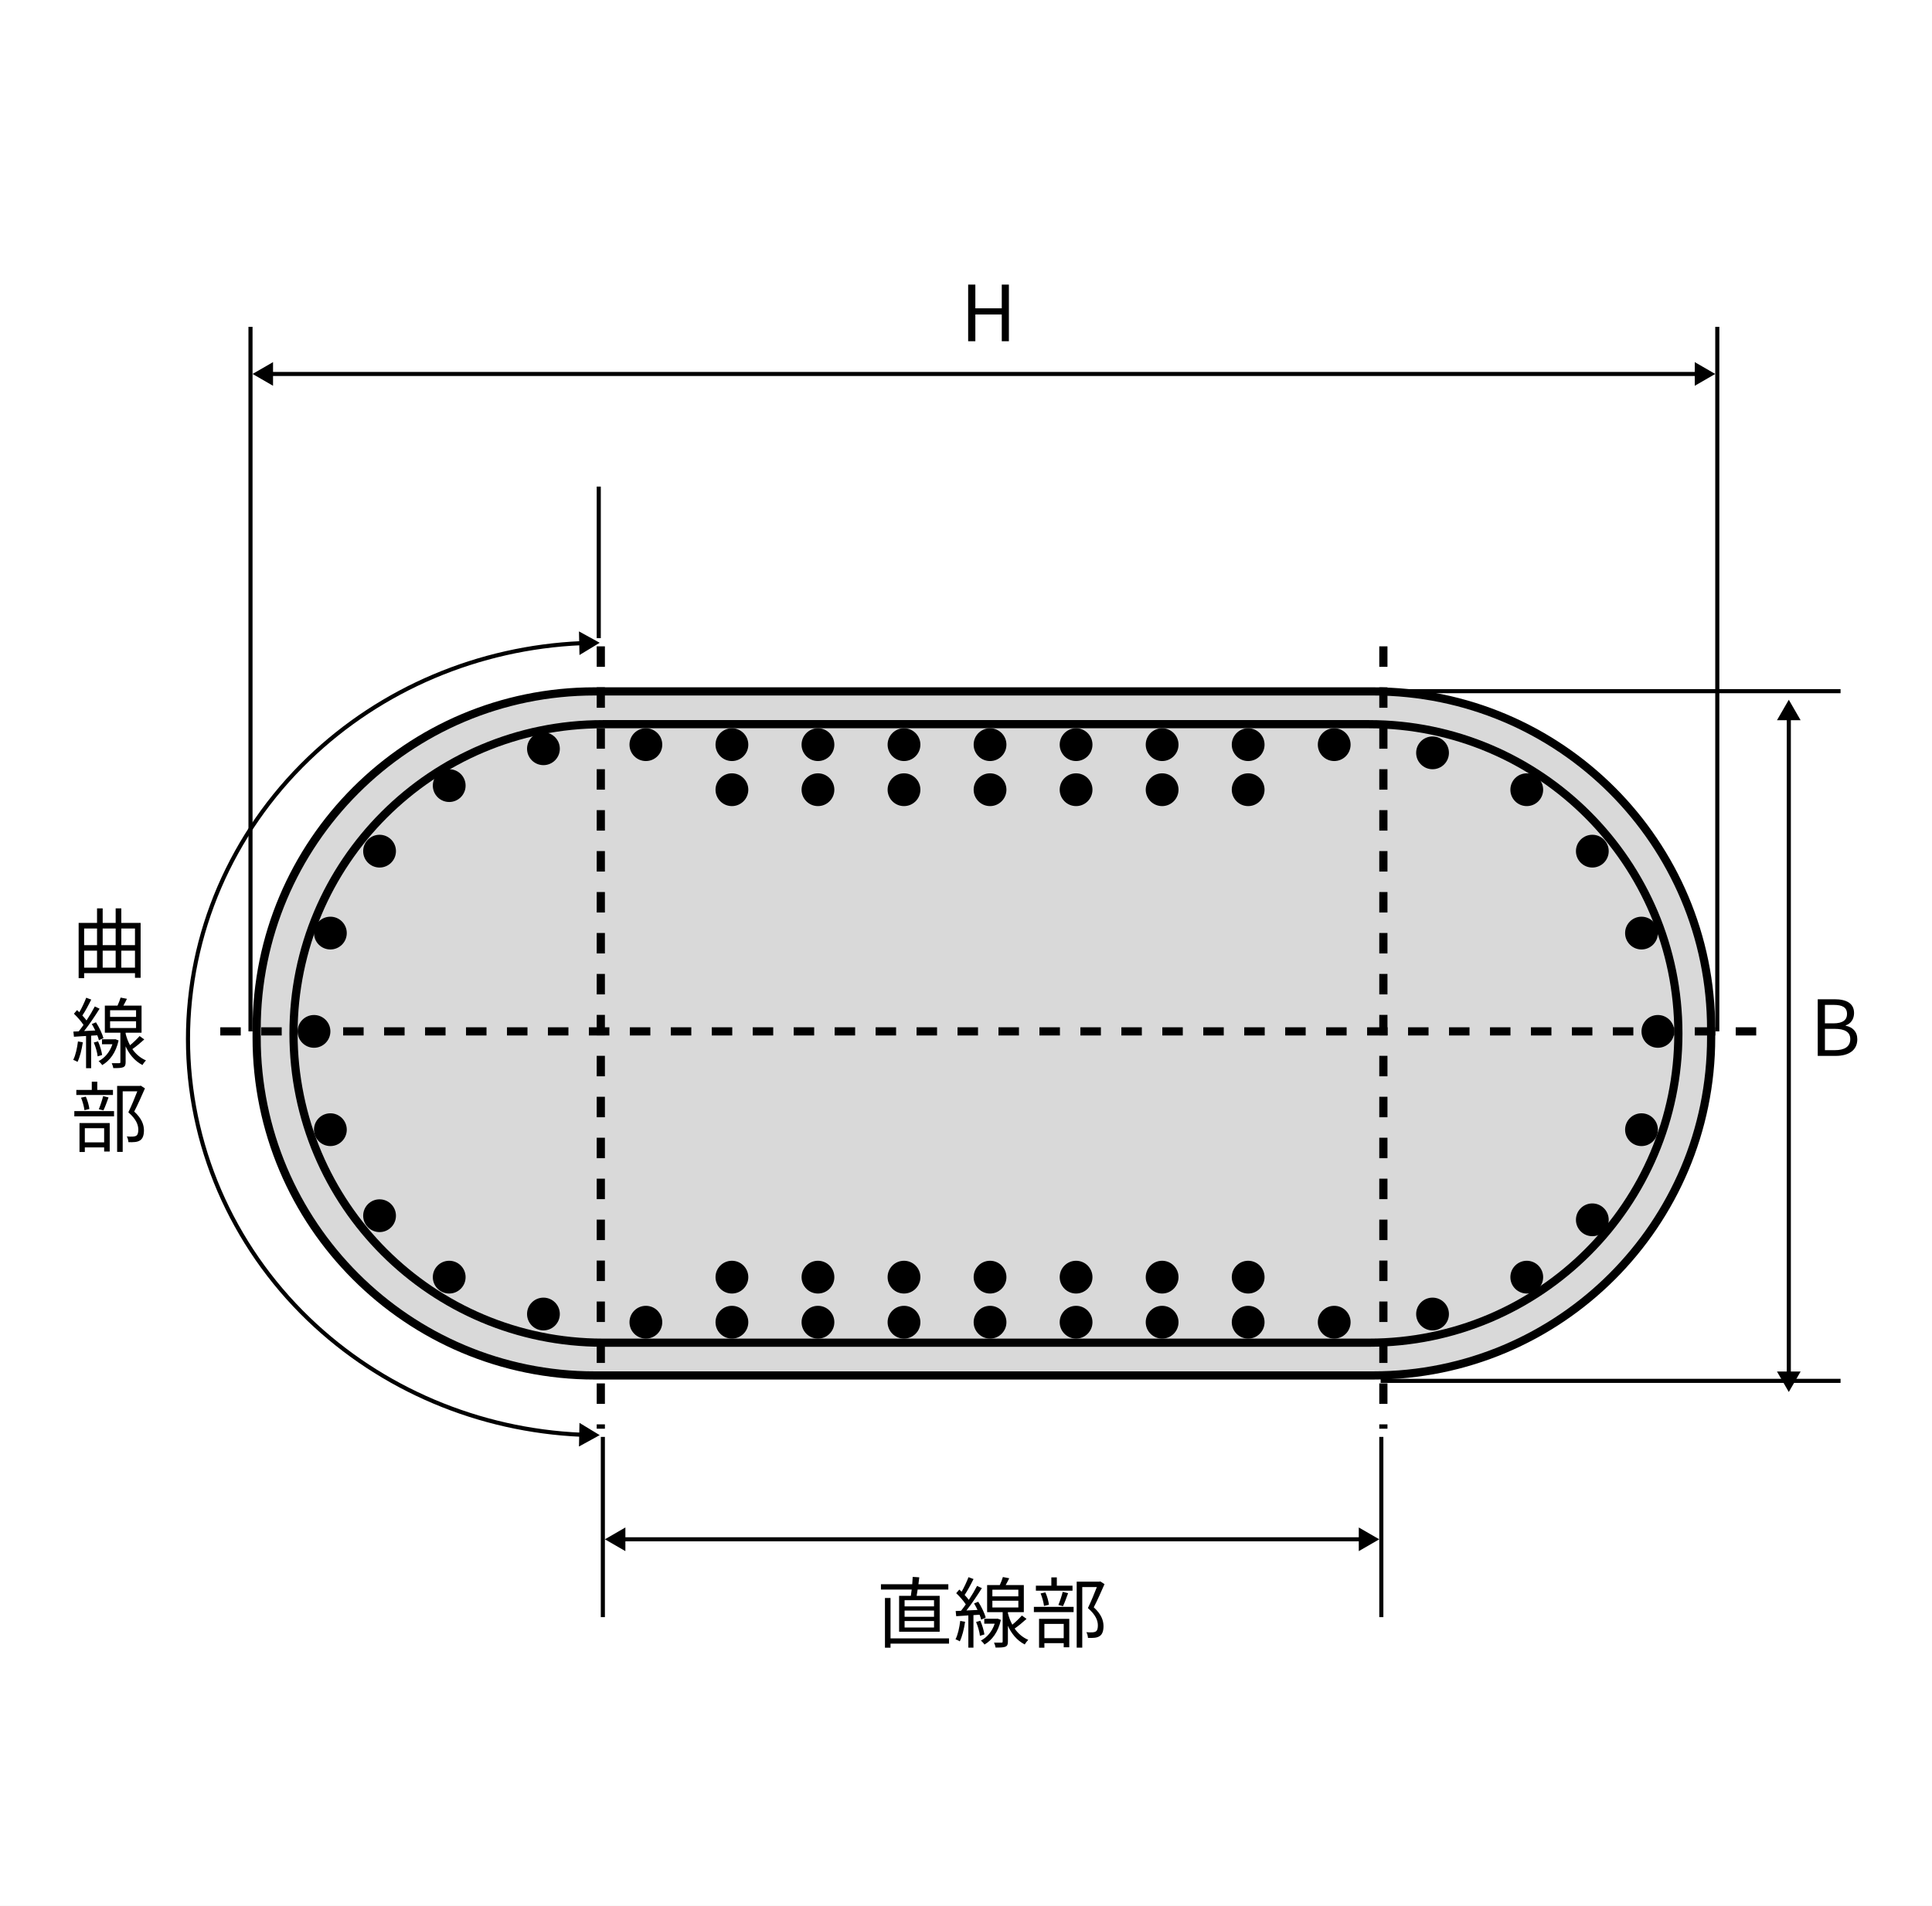
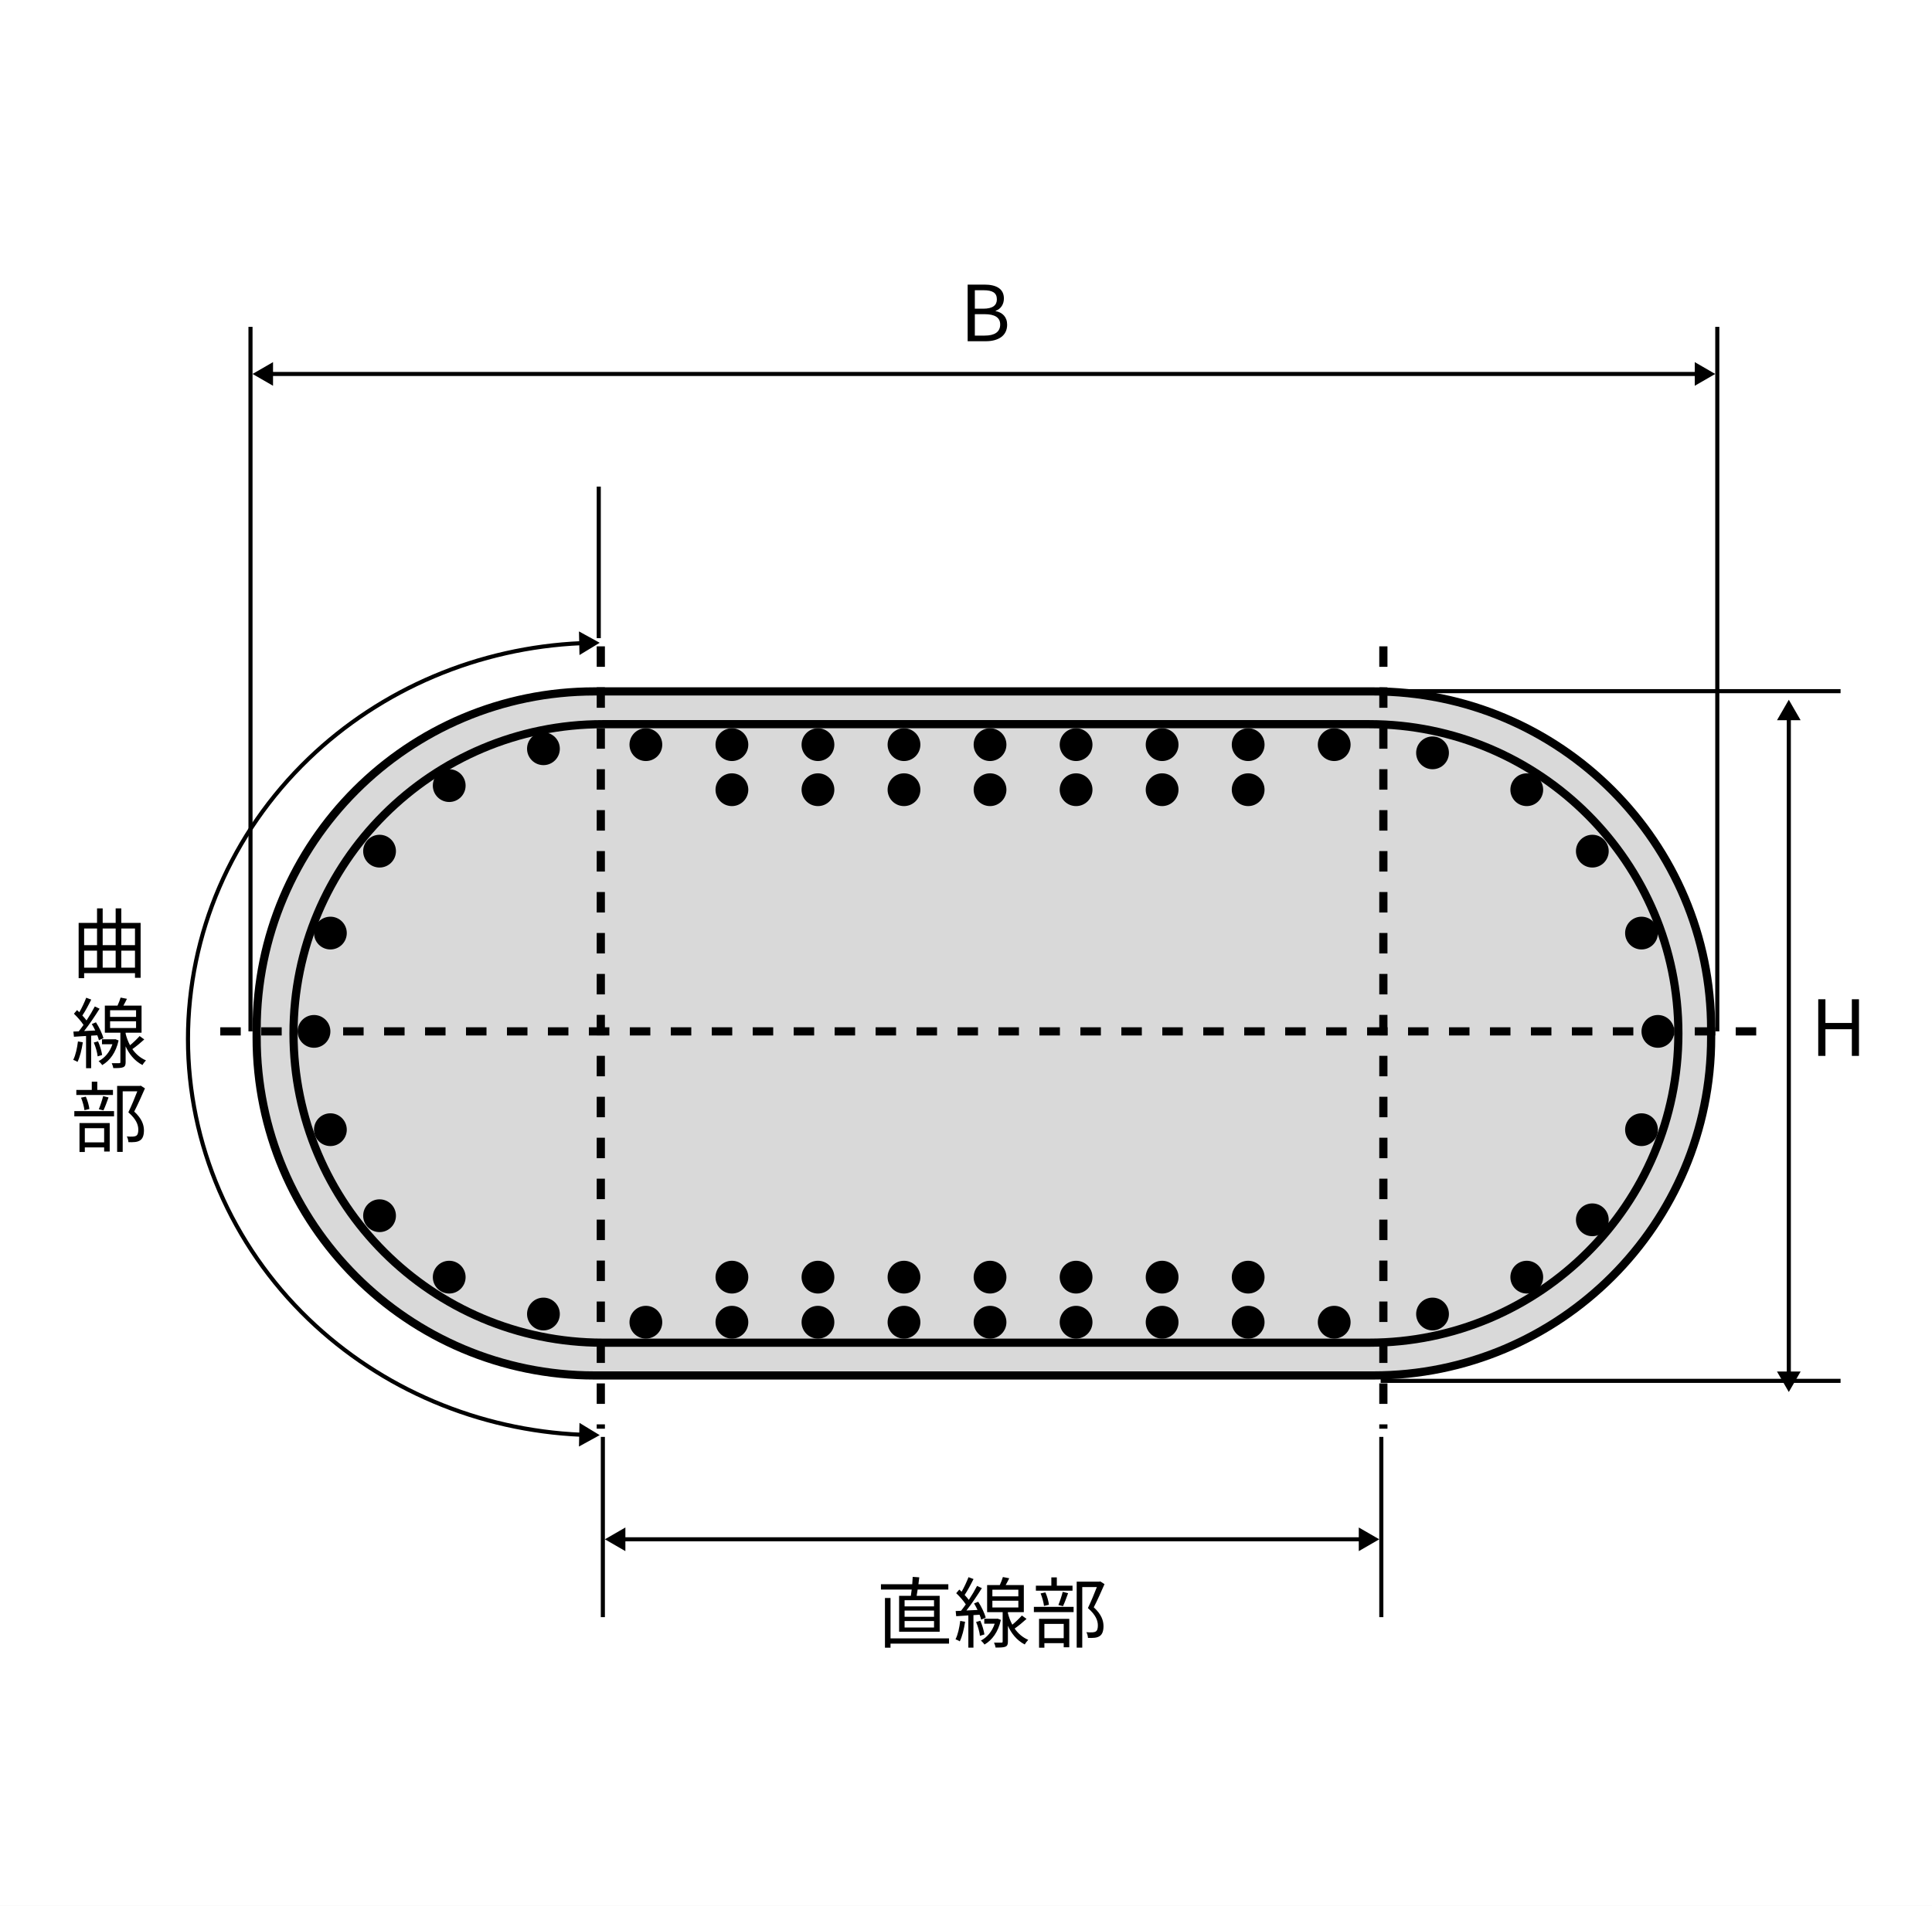
<svg xmlns="http://www.w3.org/2000/svg" width="300" height="296" viewBox="0 0 300 296" fill="none">
  <rect width="300" height="296" fill="white" />
-   <rect x="265.706" y="107.388" width="106.247" height="225.855" rx="52.487" transform="rotate(90 265.706 107.388)" fill="#D9D9D9" stroke="black" stroke-width="1.272" />
-   <rect x="260.616" y="112.48" width="96.068" height="215.039" rx="48.034" transform="rotate(90 260.616 112.48)" fill="#D9D9D9" stroke="black" stroke-width="1.272" />
-   <path d="M93.122 222.905L89.981 221L89.902 224.672L93.122 222.905ZM47.916 204.882L47.695 205.111L47.916 204.882ZM47.916 117.859L48.136 118.088L47.916 117.859ZM93.122 99.836L89.902 98.068L89.981 101.741L93.122 99.836ZM90.274 222.525C74.435 221.843 59.392 215.487 48.136 204.652L47.695 205.111C59.065 216.055 74.256 222.472 90.247 223.161L90.274 222.525ZM48.136 204.652C36.208 193.171 29.508 177.602 29.508 161.37H28.872C28.872 177.779 35.644 193.512 47.695 205.111L48.136 204.652ZM29.508 161.37C29.508 145.139 36.208 129.569 48.136 118.088L47.695 117.63C35.644 129.228 28.872 144.962 28.872 161.37H29.508ZM48.136 118.088C59.392 107.254 74.435 100.898 90.274 100.215L90.247 99.58C74.256 100.269 59.065 106.686 47.695 117.63L48.136 118.088Z" fill="black" />
+   <rect x="265.706" y="107.389" width="106.247" height="225.855" rx="52.487" transform="rotate(90 265.706 107.389)" fill="#D9D9D9" stroke="black" stroke-width="1.272" />
+   <rect x="260.616" y="112.479" width="96.068" height="215.039" rx="48.034" transform="rotate(90 260.616 112.479)" fill="#D9D9D9" stroke="black" stroke-width="1.272" />
+   <path d="M93.121 222.906L89.981 221.001L89.901 224.673L93.121 222.906ZM47.915 204.883L47.694 205.112L47.915 204.883ZM47.915 117.86L48.135 118.089L47.915 117.86ZM93.121 99.837L89.901 98.069L89.981 101.742L93.121 99.837ZM90.273 222.526C74.434 221.844 59.392 215.488 48.135 204.653L47.694 205.112C59.065 216.056 74.255 222.473 90.246 223.162L90.273 222.526ZM48.135 204.653C36.207 193.172 29.508 177.603 29.508 161.371H28.871C28.871 177.78 35.644 193.513 47.694 205.112L48.135 204.653ZM29.508 161.371C29.508 145.14 36.207 129.57 48.135 118.089L47.694 117.631C35.644 129.229 28.871 144.963 28.871 161.371H29.508ZM48.135 118.089C59.392 107.255 74.434 100.899 90.273 100.216L90.246 99.581C74.255 100.27 59.065 106.687 47.694 117.631L48.135 118.089Z" fill="black" />
  <circle cx="100.291" cy="115.66" r="2.545" fill="black" />
  <circle cx="48.758" cy="160.195" r="2.545" fill="black" />
-   <circle cx="51.302" cy="144.926" r="2.545" fill="black" />
-   <circle cx="58.938" cy="132.201" r="2.545" fill="black" />
-   <circle cx="69.753" cy="122.021" r="2.545" fill="black" />
-   <circle cx="84.385" cy="116.297" r="2.545" fill="black" />
-   <circle cx="222.444" cy="116.932" r="2.545" fill="black" />
-   <circle cx="257.436" cy="160.195" r="2.545" fill="black" />
-   <circle cx="222.444" cy="204.094" r="2.545" fill="black" />
+   <circle cx="51.303" cy="144.925" r="2.545" fill="black" />
+   <circle cx="58.937" cy="132.201" r="2.545" fill="black" />
+   <circle cx="69.754" cy="122.021" r="2.545" fill="black" />
+   <circle cx="84.385" cy="116.296" r="2.545" fill="black" />
+   <circle cx="222.443" cy="116.932" r="2.545" fill="black" />
+   <circle cx="257.435" cy="160.195" r="2.545" fill="black" />
+   <circle cx="222.443" cy="204.093" r="2.545" fill="black" />
  <circle cx="237.076" cy="198.367" r="2.545" fill="black" />
  <circle cx="237.076" cy="122.658" r="2.545" fill="black" />
  <circle cx="247.256" cy="132.201" r="2.545" fill="black" />
-   <circle cx="247.256" cy="189.461" r="2.545" fill="black" />
-   <circle cx="254.89" cy="175.463" r="2.545" fill="black" />
-   <circle cx="254.89" cy="144.926" r="2.545" fill="black" />
-   <circle cx="84.385" cy="204.094" r="2.545" fill="black" />
-   <circle cx="69.753" cy="198.367" r="2.545" fill="black" />
-   <circle cx="58.938" cy="188.824" r="2.545" fill="black" />
-   <circle cx="51.302" cy="175.463" r="2.545" fill="black" />
-   <circle cx="113.651" cy="115.66" r="2.545" fill="black" />
+   <circle cx="247.256" cy="189.46" r="2.545" fill="black" />
+   <circle cx="254.891" cy="175.463" r="2.545" fill="black" />
+   <circle cx="254.891" cy="144.925" r="2.545" fill="black" />
+   <circle cx="84.385" cy="204.093" r="2.545" fill="black" />
+   <circle cx="69.754" cy="198.367" r="2.545" fill="black" />
+   <circle cx="58.937" cy="188.824" r="2.545" fill="black" />
+   <circle cx="51.303" cy="175.463" r="2.545" fill="black" />
+   <circle cx="113.65" cy="115.66" r="2.545" fill="black" />
  <circle cx="127.012" cy="115.66" r="2.545" fill="black" />
-   <circle cx="140.372" cy="115.66" r="2.545" fill="black" />
-   <circle cx="153.733" cy="115.66" r="2.545" fill="black" />
-   <circle cx="167.093" cy="115.66" r="2.545" fill="black" />
-   <circle cx="180.454" cy="115.66" r="2.545" fill="black" />
+   <circle cx="140.371" cy="115.66" r="2.545" fill="black" />
+   <circle cx="153.732" cy="115.66" r="2.545" fill="black" />
+   <circle cx="167.094" cy="115.66" r="2.545" fill="black" />
+   <circle cx="180.453" cy="115.66" r="2.545" fill="black" />
  <circle cx="193.814" cy="115.66" r="2.545" fill="black" />
-   <circle cx="207.175" cy="115.66" r="2.545" fill="black" />
-   <circle cx="100.291" cy="205.365" r="2.545" fill="black" />
-   <circle cx="113.651" cy="205.365" r="2.545" fill="black" />
-   <circle cx="127.012" cy="205.365" r="2.545" fill="black" />
-   <circle cx="140.372" cy="205.365" r="2.545" fill="black" />
-   <circle cx="153.733" cy="205.365" r="2.545" fill="black" />
-   <circle cx="167.093" cy="205.365" r="2.545" fill="black" />
-   <circle cx="180.454" cy="205.365" r="2.545" fill="black" />
-   <circle cx="193.814" cy="205.365" r="2.545" fill="black" />
-   <circle cx="207.175" cy="205.365" r="2.545" fill="black" />
-   <line x1="266.66" y1="160.193" x2="266.66" y2="50.765" stroke="black" stroke-width="0.636" />
-   <line x1="214.491" y1="251.172" x2="214.491" y2="223.179" stroke="black" stroke-width="0.636" />
-   <line x1="93.61" y1="251.172" x2="93.61" y2="223.179" stroke="black" stroke-width="0.636" />
-   <line x1="92.974" y1="99.117" x2="92.974" y2="75.577" stroke="black" stroke-width="0.636" />
-   <line x1="214.386" y1="107.352" x2="285.801" y2="107.352" stroke="black" stroke-width="0.636" />
-   <line x1="214.386" y1="214.475" x2="285.801" y2="214.475" stroke="black" stroke-width="0.636" />
-   <line x1="38.897" y1="160.193" x2="38.897" y2="50.765" stroke="black" stroke-width="0.636" />
-   <path d="M39.215 58.082L42.397 59.919L42.397 56.245L39.215 58.082ZM266.343 58.082L263.162 56.245L263.162 59.919L266.343 58.082ZM42.078 58.4L263.48 58.4L263.48 57.764L42.078 57.764L42.078 58.4Z" fill="black" />
-   <path d="M93.928 239.084L97.109 240.921L97.109 237.247L93.928 239.084ZM214.172 239.084L210.991 237.247L210.991 240.921L214.172 239.084ZM96.791 239.402L211.309 239.402L211.309 238.766L96.791 238.766L96.791 239.402Z" fill="black" />
-   <path d="M277.765 108.686L275.928 111.867L279.601 111.867L277.765 108.686ZM277.765 216.205L279.601 213.024L275.928 213.024L277.765 216.205ZM277.447 111.548L277.447 213.342L278.083 213.342L278.083 111.548L277.447 111.548Z" fill="black" />
-   <path d="M150.335 53V44.204H151.451V47.888H155.555V44.204H156.659V53H155.555V48.848H151.451V53H150.335Z" fill="black" />
-   <path d="M282.257 164V155.204H284.873C286.661 155.204 287.897 155.804 287.897 157.352C287.897 158.228 287.429 158.996 286.601 159.26V159.32C287.657 159.524 288.401 160.22 288.401 161.42C288.401 163.148 287.033 164 285.065 164H282.257ZM283.373 158.948H284.681C286.193 158.948 286.805 158.384 286.805 157.496C286.805 156.464 286.097 156.08 284.729 156.08H283.373V158.948ZM283.373 163.112H284.909C286.421 163.112 287.309 162.572 287.309 161.384C287.309 160.292 286.445 159.8 284.909 159.8H283.373V163.112Z" fill="black" />
+   <circle cx="207.174" cy="115.66" r="2.545" fill="black" />
+   <circle cx="100.291" cy="205.366" r="2.545" fill="black" />
+   <circle cx="113.65" cy="205.366" r="2.545" fill="black" />
+   <circle cx="127.012" cy="205.366" r="2.545" fill="black" />
+   <circle cx="140.371" cy="205.366" r="2.545" fill="black" />
+   <circle cx="153.732" cy="205.366" r="2.545" fill="black" />
+   <circle cx="167.094" cy="205.366" r="2.545" fill="black" />
+   <circle cx="180.453" cy="205.366" r="2.545" fill="black" />
+   <circle cx="193.814" cy="205.366" r="2.545" fill="black" />
+   <circle cx="207.174" cy="205.365" r="2.545" fill="black" />
+   <line x1="266.66" y1="160.194" x2="266.66" y2="50.766" stroke="black" stroke-width="0.636" />
+   <line x1="214.49" y1="251.173" x2="214.49" y2="223.18" stroke="black" stroke-width="0.636" />
+   <line x1="93.61" y1="251.173" x2="93.61" y2="223.18" stroke="black" stroke-width="0.636" />
+   <line x1="92.975" y1="99.118" x2="92.975" y2="75.578" stroke="black" stroke-width="0.636" />
+   <line x1="214.387" y1="107.351" x2="285.802" y2="107.351" stroke="black" stroke-width="0.636" />
+   <line x1="214.387" y1="214.474" x2="285.802" y2="214.474" stroke="black" stroke-width="0.636" />
+   <line x1="38.897" y1="160.194" x2="38.897" y2="50.766" stroke="black" stroke-width="0.636" />
+   <path d="M39.215 58.083L42.396 59.919L42.396 56.246L39.215 58.083ZM266.342 58.083L263.161 56.246L263.161 59.919L266.342 58.083ZM42.078 58.401L263.479 58.401L263.479 57.764L42.078 57.764L42.078 58.401Z" fill="black" />
+   <path d="M93.928 239.084L97.109 240.921L97.109 237.248L93.928 239.084ZM214.172 239.084L210.991 237.248L210.991 240.921L214.172 239.084ZM96.791 239.403L211.309 239.403L211.309 238.766L96.791 238.766L96.791 239.403Z" fill="black" />
+   <path d="M277.766 108.686L275.929 111.867L279.602 111.867L277.766 108.686ZM277.766 216.206L279.602 213.025L275.929 213.025L277.766 216.206ZM277.448 111.549L277.448 213.343L278.084 213.343L278.084 111.549L277.448 111.549Z" fill="black" />
+   <path d="M150.257 53V44.204H152.861C154.649 44.204 155.885 44.816 155.885 46.364C155.885 47.228 155.429 47.996 154.601 48.272V48.32C155.657 48.524 156.389 49.232 156.389 50.432C156.389 52.148 155.021 53 153.065 53H150.257ZM151.373 47.948H152.669C154.181 47.948 154.793 47.396 154.793 46.496C154.793 45.464 154.097 45.08 152.729 45.08H151.373V47.948ZM151.373 52.124H152.909C154.409 52.124 155.309 51.584 155.309 50.396C155.309 49.304 154.445 48.8 152.909 48.8H151.373V52.124Z" fill="black" />
+   <path d="M282.335 164V155.204H283.451V158.888H287.555V155.204H288.659V164H287.555V159.86H283.451V164H282.335Z" fill="black" />
  <path d="M145.036 249.504V248.544H140.464V249.504H145.036ZM145.036 251.124V250.152H140.464V251.124H145.036ZM145.036 252.78V251.772H140.464V252.78H145.036ZM139.612 247.86H141.436C141.484 247.56 141.532 247.236 141.568 246.888H136.792V246.06H141.652C141.688 245.652 141.712 245.256 141.724 244.92L142.744 244.992C142.708 245.34 142.66 245.7 142.612 246.06H147.256V246.888H142.492C142.444 247.236 142.384 247.56 142.336 247.86H145.912V253.44H139.612V247.86ZM147.364 254.472V255.288H138.28V255.924H137.416V248.196H138.28V254.472H147.364ZM149.104 251.76L149.86 251.892C149.692 253.02 149.416 254.172 149.032 254.94C148.9 254.832 148.54 254.676 148.372 254.616C148.744 253.884 148.972 252.804 149.104 251.76ZM152.104 250.8L151.156 250.86V255.912H150.364V250.908L148.48 251.028L148.396 250.224L149.224 250.188C149.464 249.888 149.716 249.552 149.968 249.192C149.62 248.652 149.02 247.968 148.48 247.452L148.96 246.888C149.08 246.996 149.2 247.104 149.32 247.224C149.716 246.54 150.136 245.628 150.388 244.968L151.168 245.256C150.76 246.084 150.244 247.056 149.788 247.728C150.04 247.992 150.256 248.256 150.436 248.496C150.928 247.752 151.384 246.972 151.72 246.324L152.464 246.672C151.78 247.764 150.88 249.12 150.064 250.14L151.792 250.056C151.624 249.708 151.444 249.36 151.252 249.048L151.9 248.784C152.404 249.552 152.884 250.584 153.064 251.244L152.356 251.568C152.308 251.34 152.224 251.076 152.104 250.8ZM151.564 251.928L152.224 251.736C152.524 252.408 152.776 253.284 152.86 253.86L152.164 254.076C152.104 253.5 151.864 252.612 151.564 251.928ZM154.924 251.412L155.416 251.604C154.996 253.5 154.048 254.748 152.872 255.432C152.752 255.24 152.476 254.94 152.308 254.82C153.268 254.316 154.048 253.416 154.456 252.192H152.836V251.424H154.792L154.924 251.412ZM154.096 248.628V249.672H158.128V248.628H154.096ZM154.096 246.912V247.944H158.128V246.912H154.096ZM158.68 250.92L159.4 251.448C158.836 251.964 158.14 252.54 157.552 252.948C158.056 253.668 158.74 254.304 159.664 254.7C159.508 254.868 159.244 255.192 159.124 255.42C157.84 254.76 157.012 253.644 156.508 252.516V254.964C156.508 255.408 156.424 255.636 156.112 255.768C155.812 255.888 155.344 255.9 154.588 255.9C154.564 255.684 154.456 255.348 154.348 255.132C154.876 255.144 155.368 255.144 155.5 255.132C155.656 255.132 155.692 255.096 155.692 254.964V250.404H153.28V246.192H155.248C155.44 245.784 155.62 245.304 155.728 244.944L156.712 245.136C156.544 245.496 156.34 245.868 156.16 246.192H158.98V250.404H156.508V250.56C156.652 251.148 156.88 251.772 157.192 252.348C157.72 251.916 158.308 251.34 158.68 250.92ZM166.54 246.288V247.068H160.852V246.288H163.252V245.004H164.104V246.288H166.54ZM165.064 249.468L164.344 249.288C164.572 248.736 164.872 247.848 165.016 247.248L165.856 247.452C165.604 248.148 165.316 248.94 165.064 249.468ZM162.88 249.252L162.112 249.432C162.052 248.904 161.836 248.1 161.584 247.488L162.328 247.332C162.604 247.92 162.82 248.736 162.88 249.252ZM165.172 252.228H162.172V254.436H165.172V252.228ZM161.344 255.924V251.436H166.036V255.852H165.172V255.216H162.172V255.924H161.344ZM160.54 250.392V249.576H166.708V250.392H160.54ZM170.86 245.628L171.508 246.048C171.016 247.176 170.404 248.556 169.84 249.648C171.04 250.752 171.34 251.7 171.352 252.552C171.352 253.284 171.184 253.836 170.764 254.112C170.548 254.256 170.296 254.34 169.984 254.376C169.684 254.412 169.288 254.412 168.94 254.4C168.928 254.148 168.844 253.764 168.688 253.512C169.06 253.548 169.384 253.548 169.636 253.536C169.816 253.524 170.008 253.488 170.152 253.404C170.404 253.248 170.476 252.888 170.476 252.456C170.476 251.7 170.14 250.812 168.928 249.768C169.42 248.76 169.948 247.464 170.32 246.504H168.052V255.912H167.188V245.664H170.716L170.86 245.628Z" fill="black" />
  <path d="M18.836 150.292H20.96V147.652H18.836V150.292ZM13.064 147.652V150.292H15.068V147.652H13.064ZM15.068 144.22H13.064V146.8H15.068V144.22ZM17.96 147.652H15.944V150.292H17.96V147.652ZM17.96 144.22H15.944V146.8H17.96V144.22ZM20.96 144.22H18.836V146.8H20.96V144.22ZM18.836 143.344H21.836V151.876H20.96V151.156H13.064V151.924H12.212V143.344H15.068V141.088H15.944V143.344H17.96V141.088H18.836V143.344ZM12.104 161.76L12.86 161.892C12.692 163.02 12.416 164.172 12.032 164.94C11.9 164.832 11.54 164.676 11.372 164.616C11.744 163.884 11.972 162.804 12.104 161.76ZM15.104 160.8L14.156 160.86V165.912H13.364V160.908L11.48 161.028L11.396 160.224L12.224 160.188C12.464 159.888 12.716 159.552 12.968 159.192C12.62 158.652 12.02 157.968 11.48 157.452L11.96 156.888C12.08 156.996 12.2 157.104 12.32 157.224C12.716 156.54 13.136 155.628 13.388 154.968L14.168 155.256C13.76 156.084 13.244 157.056 12.788 157.728C13.04 157.992 13.256 158.256 13.436 158.496C13.928 157.752 14.384 156.972 14.72 156.324L15.464 156.672C14.78 157.764 13.88 159.12 13.064 160.14L14.792 160.056C14.624 159.708 14.444 159.36 14.252 159.048L14.9 158.784C15.404 159.552 15.884 160.584 16.064 161.244L15.356 161.568C15.308 161.34 15.224 161.076 15.104 160.8ZM14.564 161.928L15.224 161.736C15.524 162.408 15.776 163.284 15.86 163.86L15.164 164.076C15.104 163.5 14.864 162.612 14.564 161.928ZM17.924 161.412L18.416 161.604C17.996 163.5 17.048 164.748 15.872 165.432C15.752 165.24 15.476 164.94 15.308 164.82C16.268 164.316 17.048 163.416 17.456 162.192H15.836V161.424H17.792L17.924 161.412ZM17.096 158.628V159.672H21.128V158.628H17.096ZM17.096 156.912V157.944H21.128V156.912H17.096ZM21.68 160.92L22.4 161.448C21.836 161.964 21.14 162.54 20.552 162.948C21.056 163.668 21.74 164.304 22.664 164.7C22.508 164.868 22.244 165.192 22.124 165.42C20.84 164.76 20.012 163.644 19.508 162.516V164.964C19.508 165.408 19.424 165.636 19.112 165.768C18.812 165.888 18.344 165.9 17.588 165.9C17.564 165.684 17.456 165.348 17.348 165.132C17.876 165.144 18.368 165.144 18.5 165.132C18.656 165.132 18.692 165.096 18.692 164.964V160.404H16.28V156.192H18.248C18.44 155.784 18.62 155.304 18.728 154.944L19.712 155.136C19.544 155.496 19.34 155.868 19.16 156.192H21.98V160.404H19.508V160.56C19.652 161.148 19.88 161.772 20.192 162.348C20.72 161.916 21.308 161.34 21.68 160.92ZM17.54 169.288V170.068H11.852V169.288H14.252V168.004H15.104V169.288H17.54ZM16.064 172.468L15.344 172.288C15.572 171.736 15.872 170.848 16.016 170.248L16.856 170.452C16.604 171.148 16.316 171.94 16.064 172.468ZM13.88 172.252L13.112 172.432C13.052 171.904 12.836 171.1 12.584 170.488L13.328 170.332C13.604 170.92 13.82 171.736 13.88 172.252ZM16.172 175.228H13.172V177.436H16.172V175.228ZM12.344 178.924V174.436H17.036V178.852H16.172V178.216H13.172V178.924H12.344ZM11.54 173.392V172.576H17.708V173.392H11.54ZM21.86 168.628L22.508 169.048C22.016 170.176 21.404 171.556 20.84 172.648C22.04 173.752 22.34 174.7 22.352 175.552C22.352 176.284 22.184 176.836 21.764 177.112C21.548 177.256 21.296 177.34 20.984 177.376C20.684 177.412 20.288 177.412 19.94 177.4C19.928 177.148 19.844 176.764 19.688 176.512C20.06 176.548 20.384 176.548 20.636 176.536C20.816 176.524 21.008 176.488 21.152 176.404C21.404 176.248 21.476 175.888 21.476 175.456C21.476 174.7 21.14 173.812 19.928 172.768C20.42 171.76 20.948 170.464 21.32 169.504H19.052V178.912H18.188V168.664H21.716L21.86 168.628Z" fill="black" />
  <line x1="93.293" y1="100.391" x2="93.293" y2="221.907" stroke="black" stroke-width="1.272" stroke-dasharray="3.18 3.18" />
-   <line x1="272.704" y1="160.195" x2="32.853" y2="160.195" stroke="black" stroke-width="1.272" stroke-dasharray="3.18 3.18" />
-   <line x1="214.809" y1="100.391" x2="214.809" y2="221.907" stroke="black" stroke-width="1.272" stroke-dasharray="3.18 3.18" />
-   <circle cx="113.651" cy="198.367" r="2.545" fill="black" />
+   <line x1="272.703" y1="160.195" x2="32.852" y2="160.195" stroke="black" stroke-width="1.272" stroke-dasharray="3.18 3.18" />
+   <line x1="214.808" y1="100.391" x2="214.808" y2="221.907" stroke="black" stroke-width="1.272" stroke-dasharray="3.18 3.18" />
+   <circle cx="113.65" cy="198.367" r="2.545" fill="black" />
  <circle cx="127.012" cy="198.367" r="2.545" fill="black" />
-   <circle cx="140.372" cy="198.367" r="2.545" fill="black" />
-   <circle cx="153.733" cy="198.367" r="2.545" fill="black" />
-   <circle cx="167.093" cy="198.367" r="2.545" fill="black" />
-   <circle cx="180.454" cy="198.367" r="2.545" fill="black" />
+   <circle cx="140.371" cy="198.367" r="2.545" fill="black" />
+   <circle cx="153.732" cy="198.367" r="2.545" fill="black" />
+   <circle cx="167.094" cy="198.367" r="2.545" fill="black" />
+   <circle cx="180.453" cy="198.367" r="2.545" fill="black" />
  <circle cx="193.814" cy="198.367" r="2.545" fill="black" />
-   <circle cx="113.651" cy="122.658" r="2.545" fill="black" />
+   <circle cx="113.65" cy="122.658" r="2.545" fill="black" />
  <circle cx="127.012" cy="122.658" r="2.545" fill="black" />
-   <circle cx="140.372" cy="122.658" r="2.545" fill="black" />
-   <circle cx="153.733" cy="122.658" r="2.545" fill="black" />
-   <circle cx="167.093" cy="122.658" r="2.545" fill="black" />
-   <circle cx="180.454" cy="122.658" r="2.545" fill="black" />
+   <circle cx="140.371" cy="122.658" r="2.545" fill="black" />
+   <circle cx="153.732" cy="122.658" r="2.545" fill="black" />
+   <circle cx="167.094" cy="122.658" r="2.545" fill="black" />
+   <circle cx="180.453" cy="122.658" r="2.545" fill="black" />
  <circle cx="193.814" cy="122.658" r="2.545" fill="black" />
</svg>
